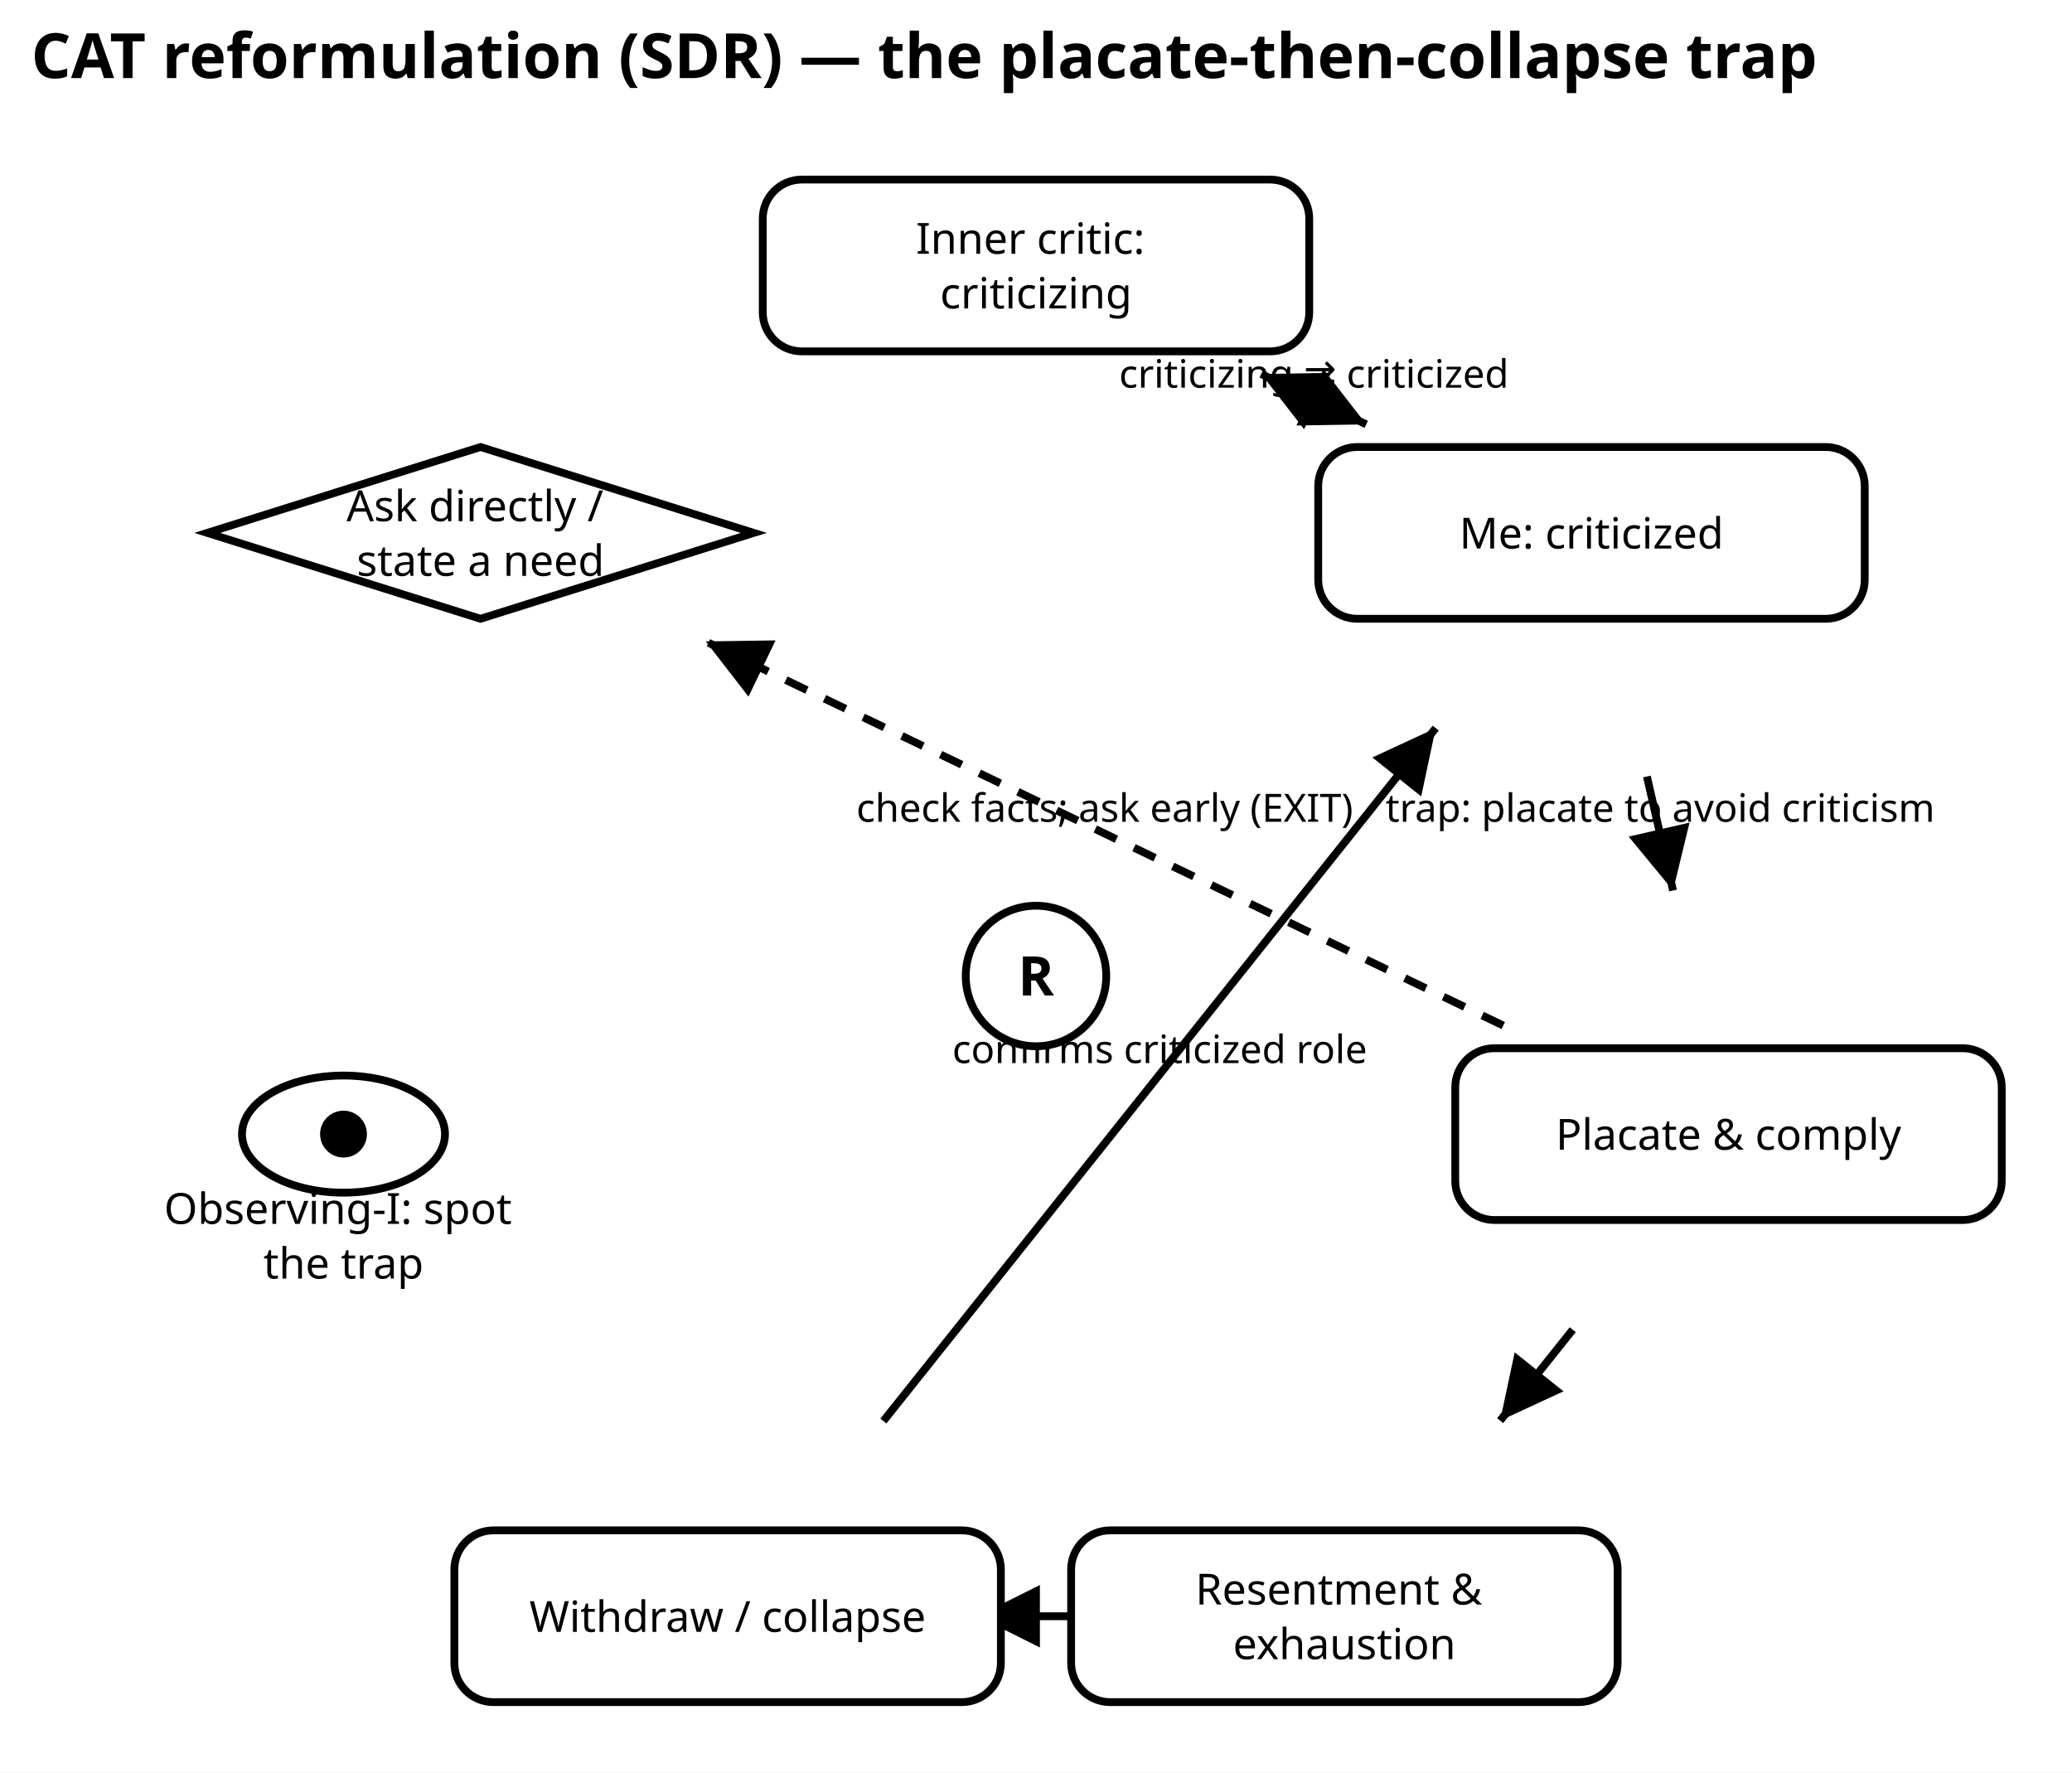
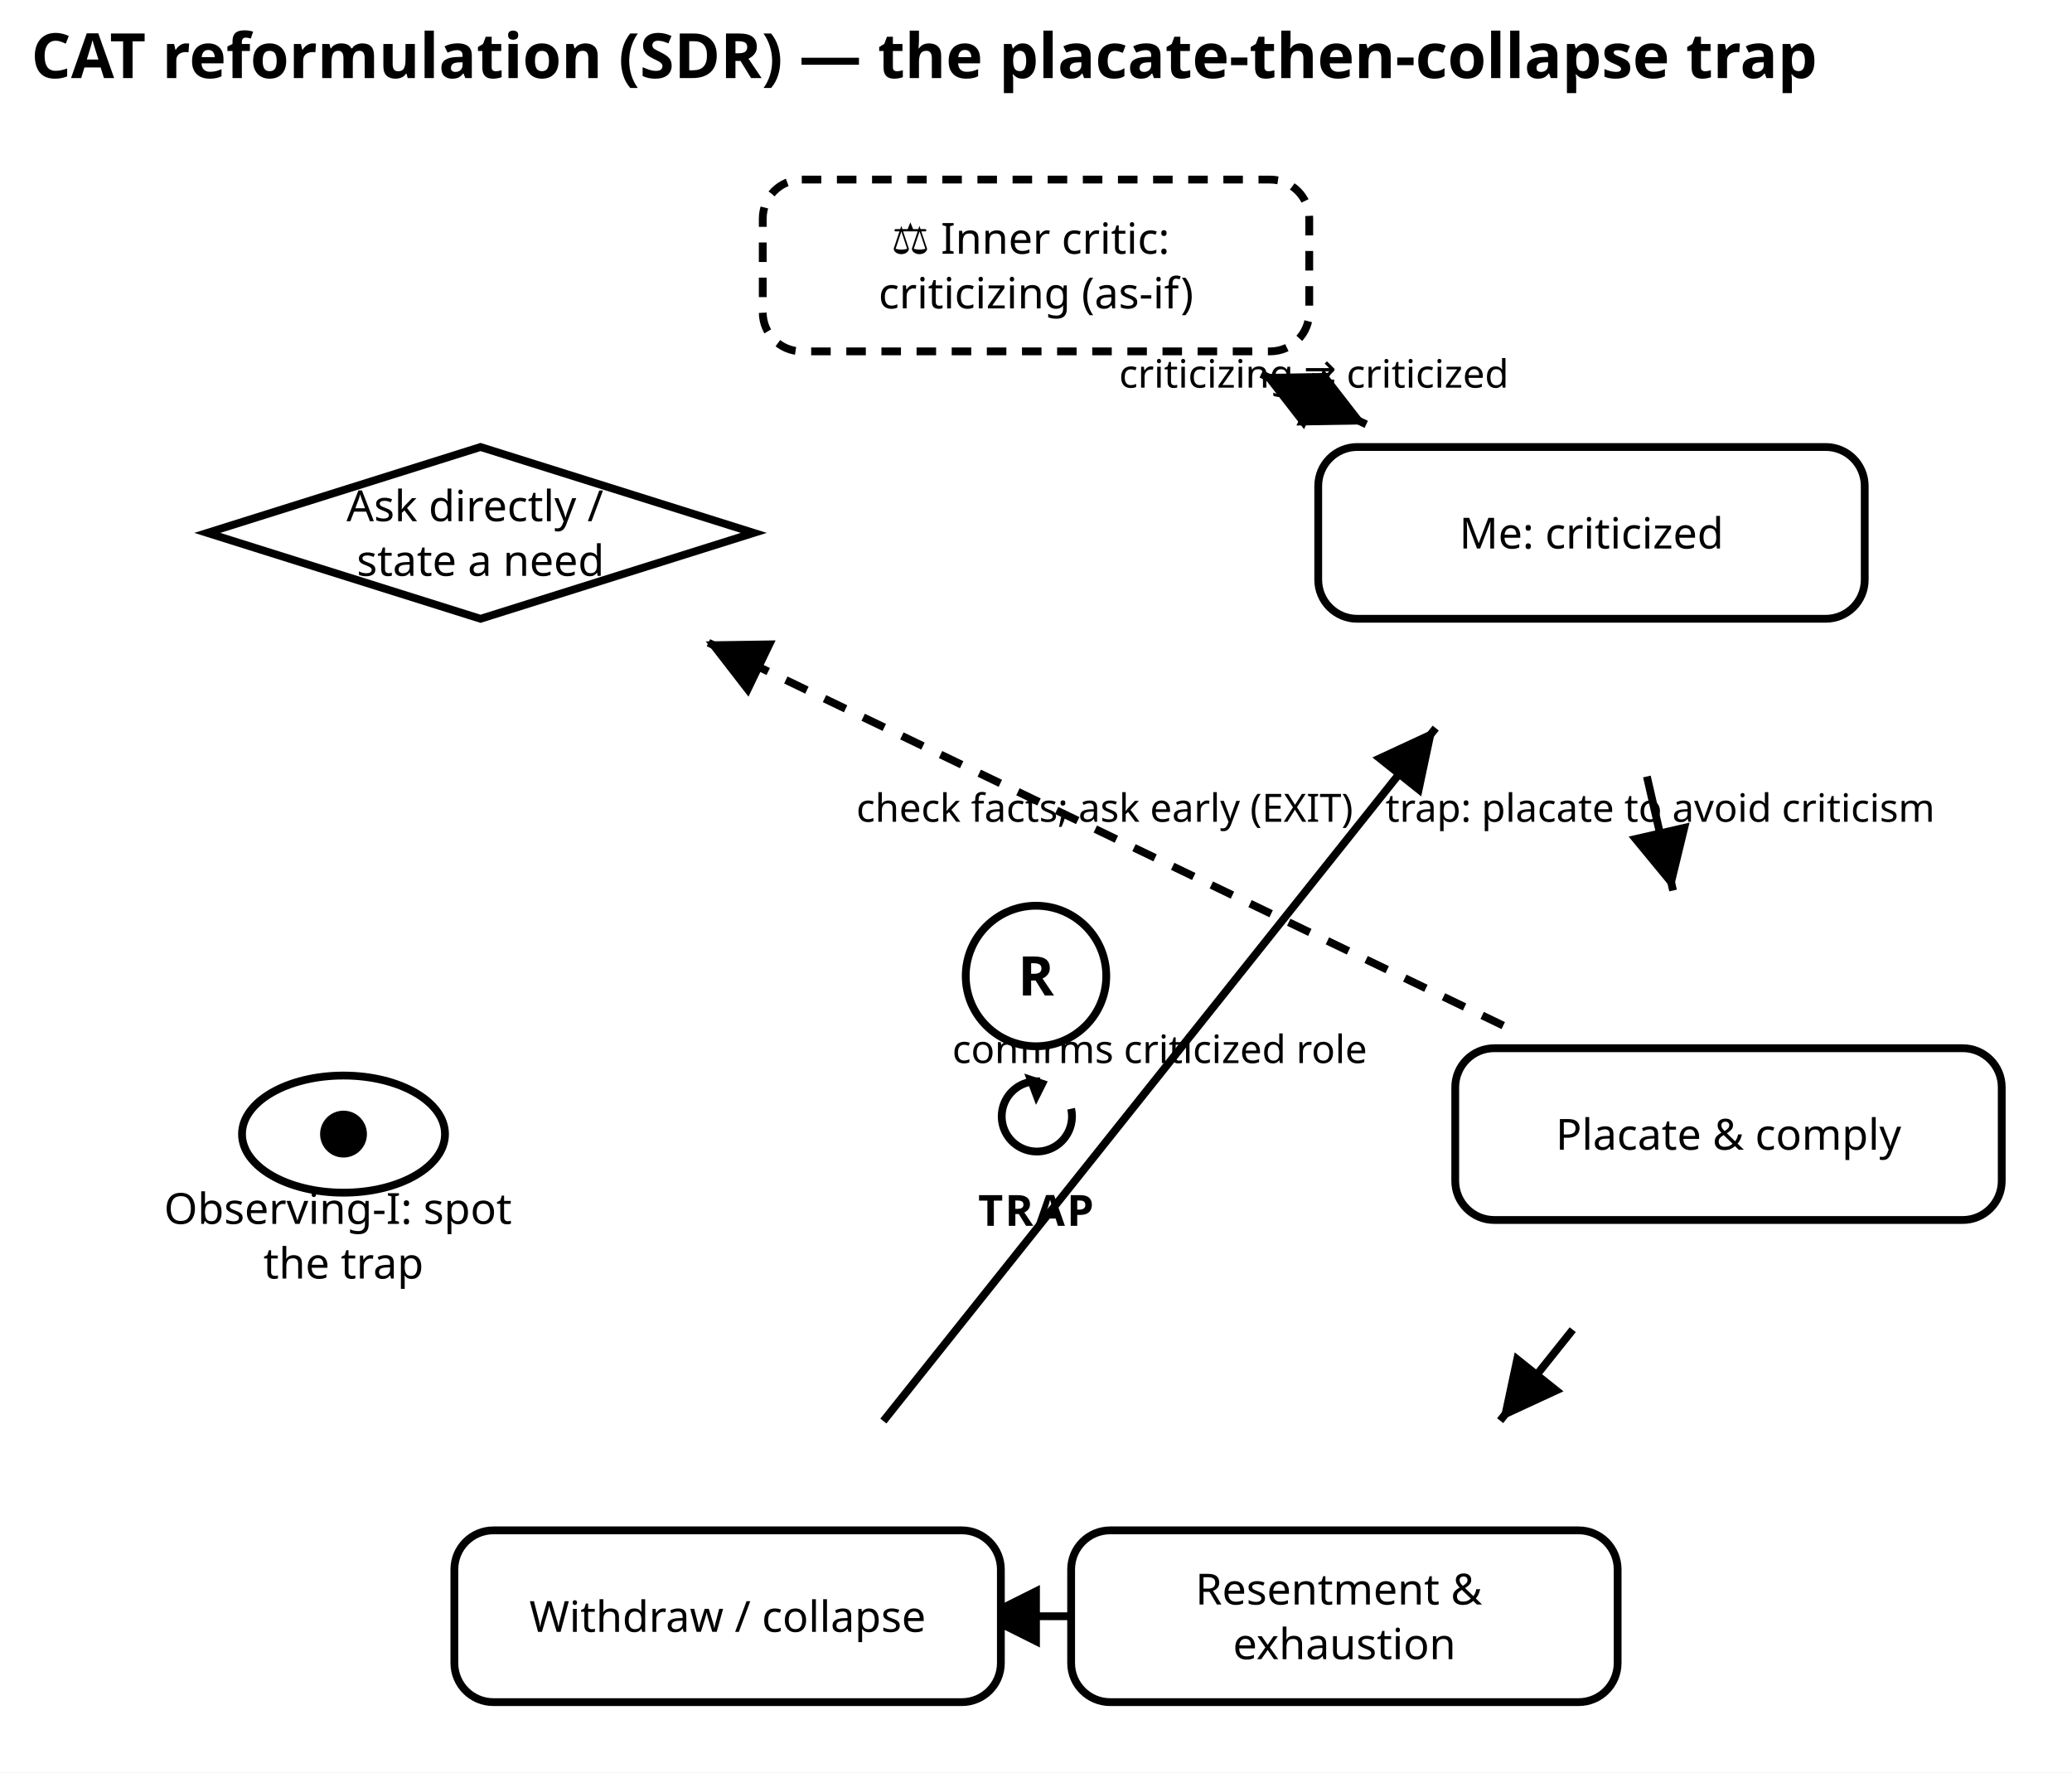
- <svg xmlns="http://www.w3.org/2000/svg" viewBox="14.6 0 530.8 454" role="img" aria-label="Maintaining loop: CAT reformulation (SDR) — the placate-then-collapse trap. Links: Inner critic: criticizing &lt;-&gt; Me: criticized; Me: criticized -&gt; Placate &amp; comply; Placate &amp; comply -&gt; Resentment &amp; exhaustion; Resentment &amp; exhaustion -&gt; Withdraw / collapse; Withdraw / collapse -&gt; Me: criticized (reinforcing). Ways out: Placate &amp; comply to Ask directly / state a need.">
+ <svg xmlns="http://www.w3.org/2000/svg" viewBox="14.6 0 530.8 454" role="img" aria-label="Maintaining loop: CAT reformulation (SDR) — the placate-then-collapse trap. Links: Inner critic: criticizing &lt;-&gt; Me: criticized; Me: criticized -&gt; Placate &amp; comply; Placate &amp; comply -&gt; Resentment &amp; exhaustion; Resentment &amp; exhaustion -&gt; Withdraw / collapse; Withdraw / collapse -&gt; Me: criticized (reinforcing). Ways out: Placate &amp; comply to Ask directly / state a need. This maintaining pattern is a trap — a self-confirming loop, where actions meant to escape confirm the belief. Contested standing (held as disputed, not settled): Inner critic: criticizing. Named as-if — a metaphor, not a literal claim: Inner critic: criticizing. Confidence — high: Placate &amp; comply; low: Inner critic: criticizing.">
  <defs>
    <marker id="arrow" markerWidth="10" markerHeight="10" refX="8" refY="4" orient="auto-start-reverse">
      <path d="M0,0 L8,4 L0,8 z" fill="#000" />
    </marker>
  </defs>
  <rect x="14.6" y="0" width="530.8" height="454" fill="#fff" />
  <text x="22.6" y="20" font-family="sans-serif" font-size="16" font-weight="700">CAT reformulation (SDR) — the placate-then-collapse trap</text>
  <path d="M 337.7,95.8 L 364.6,108.7" fill="none" stroke="#000" stroke-width="2" marker-start="url(#arrow)" marker-end="url(#arrow)" />
  <text data-el="edgelabel:rr" x="351.2" y="99.3" font-family="sans-serif" font-size="10" text-anchor="middle">criticizing ⇄ criticized</text>
  <path d="M 436.5,198.9 L 443.2,228.1" fill="none" stroke="#000" stroke-width="2" marker-end="url(#arrow)" />
  <text data-el="edgelabel:c_p" x="439.9" y="210.5" font-family="sans-serif" font-size="10" text-anchor="middle">trap: placate to avoid criticism</text>
  <path d="M 417.5,340.6 L 398.9,363.9" fill="none" stroke="#000" stroke-width="2" marker-end="url(#arrow)" />
  <path d="M 295,414 L 265,414" fill="none" stroke="#000" stroke-width="2" marker-end="url(#arrow)" />
  <path d="M 240.9,364 L 382.4,186.5" fill="none" stroke="#000" stroke-width="2" marker-end="url(#arrow)" />
  <text data-el="edgelabel:w_c" x="311.7" y="272.3" font-family="sans-serif" font-size="10" text-anchor="middle">confirms criticized role</text>
  <path d="M 399.7,262.7 L 195.4,164.3" fill="none" stroke="#000" stroke-width="2" stroke-dasharray="6 5" marker-end="url(#arrow)" />
  <text data-el="edgelabel:exit" x="297.6" y="210.5" font-family="sans-serif" font-size="10" text-anchor="middle">check facts; ask early (EXIT)</text>
  <circle cx="280" cy="250" r="18" fill="#fff" stroke="#000" stroke-width="2" />
  <text x="280" y="255" text-anchor="middle" font-family="sans-serif" font-size="14" font-weight="700">R</text>
+   <path d="M 289,284 A 9 9 0 1 1 281,277" fill="none" stroke="#000" stroke-width="2" />
+   <path d="M 277,275 L 283,277 L 280,283 z" fill="#000" stroke="none" />
+   <text x="280" y="314" text-anchor="middle" font-family="sans-serif" font-size="11" font-weight="700" letter-spacing="0.5">TRAP</text>
  <rect data-el="node:criticized" x="352.3" y="114.5" width="140" height="44" rx="10" ry="10" fill="#fff" stroke="#000" stroke-width="2" />
  <text x="422.3" y="140.5" font-family="sans-serif" font-size="11" text-anchor="middle" data-el="nodelabel:criticized">Me: criticized</text>
  <rect data-el="node:placate" x="387.4" y="268.5" width="140" height="44" rx="10" ry="10" fill="#fff" stroke="#000" stroke-width="2" />
  <text x="457.4" y="294.5" font-family="sans-serif" font-size="11" text-anchor="middle" data-el="nodelabel:placate">Placate &amp; comply</text>
  <rect data-el="node:resent" x="289" y="392" width="140" height="44" rx="10" ry="10" fill="#fff" stroke="#000" stroke-width="2" />
  <text text-anchor="middle" font-family="sans-serif" font-size="11" data-el="nodelabel:resent">
    <tspan x="359" y="411">Resentment &amp;</tspan>
    <tspan x="359" y="425">exhaustion</tspan>
  </text>
  <rect data-el="node:withdraw" x="131" y="392" width="140" height="44" rx="10" ry="10" fill="#fff" stroke="#000" stroke-width="2" />
  <text x="201" y="418" font-family="sans-serif" font-size="11" text-anchor="middle" data-el="nodelabel:withdraw">Withdraw / collapse</text>
-   <rect data-el="node:critic" x="210" y="46" width="140" height="44" rx="10" ry="10" fill="#fff" stroke="#000" stroke-width="2" />
+   <rect data-el="node:critic" x="210" y="46" width="140" height="44" rx="10" ry="10" fill="#fff" stroke="#000" stroke-width="2" stroke-dasharray="5 4" />
  <text text-anchor="middle" font-family="sans-serif" font-size="11" data-el="nodelabel:critic">
-     <tspan x="280" y="65">Inner critic:</tspan>
-     <tspan x="280" y="79">criticizing</tspan>
+     <tspan x="280" y="65">⚖ Inner critic:</tspan>
+     <tspan x="280" y="79">criticizing (as-if)</tspan>
  </text>
  <ellipse data-el="node:eye" cx="102.6" cy="290.5" rx="26" ry="15" fill="#fff" stroke="#000" stroke-width="2" />
  <circle cx="102.6" cy="290.5" r="6" fill="#000" />
  <text text-anchor="middle" font-family="sans-serif" font-size="11" data-el="nodelabel:eye">
    <tspan x="102.6" y="313.5">Observing-I: spot</tspan>
    <tspan x="102.6" y="327.5">the trap</tspan>
  </text>
  <polygon data-el="node:assert" points="137.7,114.5 207.7,136.5 137.7,158.5 67.7,136.5" fill="#fff" stroke="#000" stroke-width="2" />
  <text text-anchor="middle" font-family="sans-serif" font-size="11" data-el="nodelabel:assert">
    <tspan x="137.7" y="133.5">Ask directly /</tspan>
    <tspan x="137.7" y="147.5">state a need</tspan>
  </text>
</svg>
